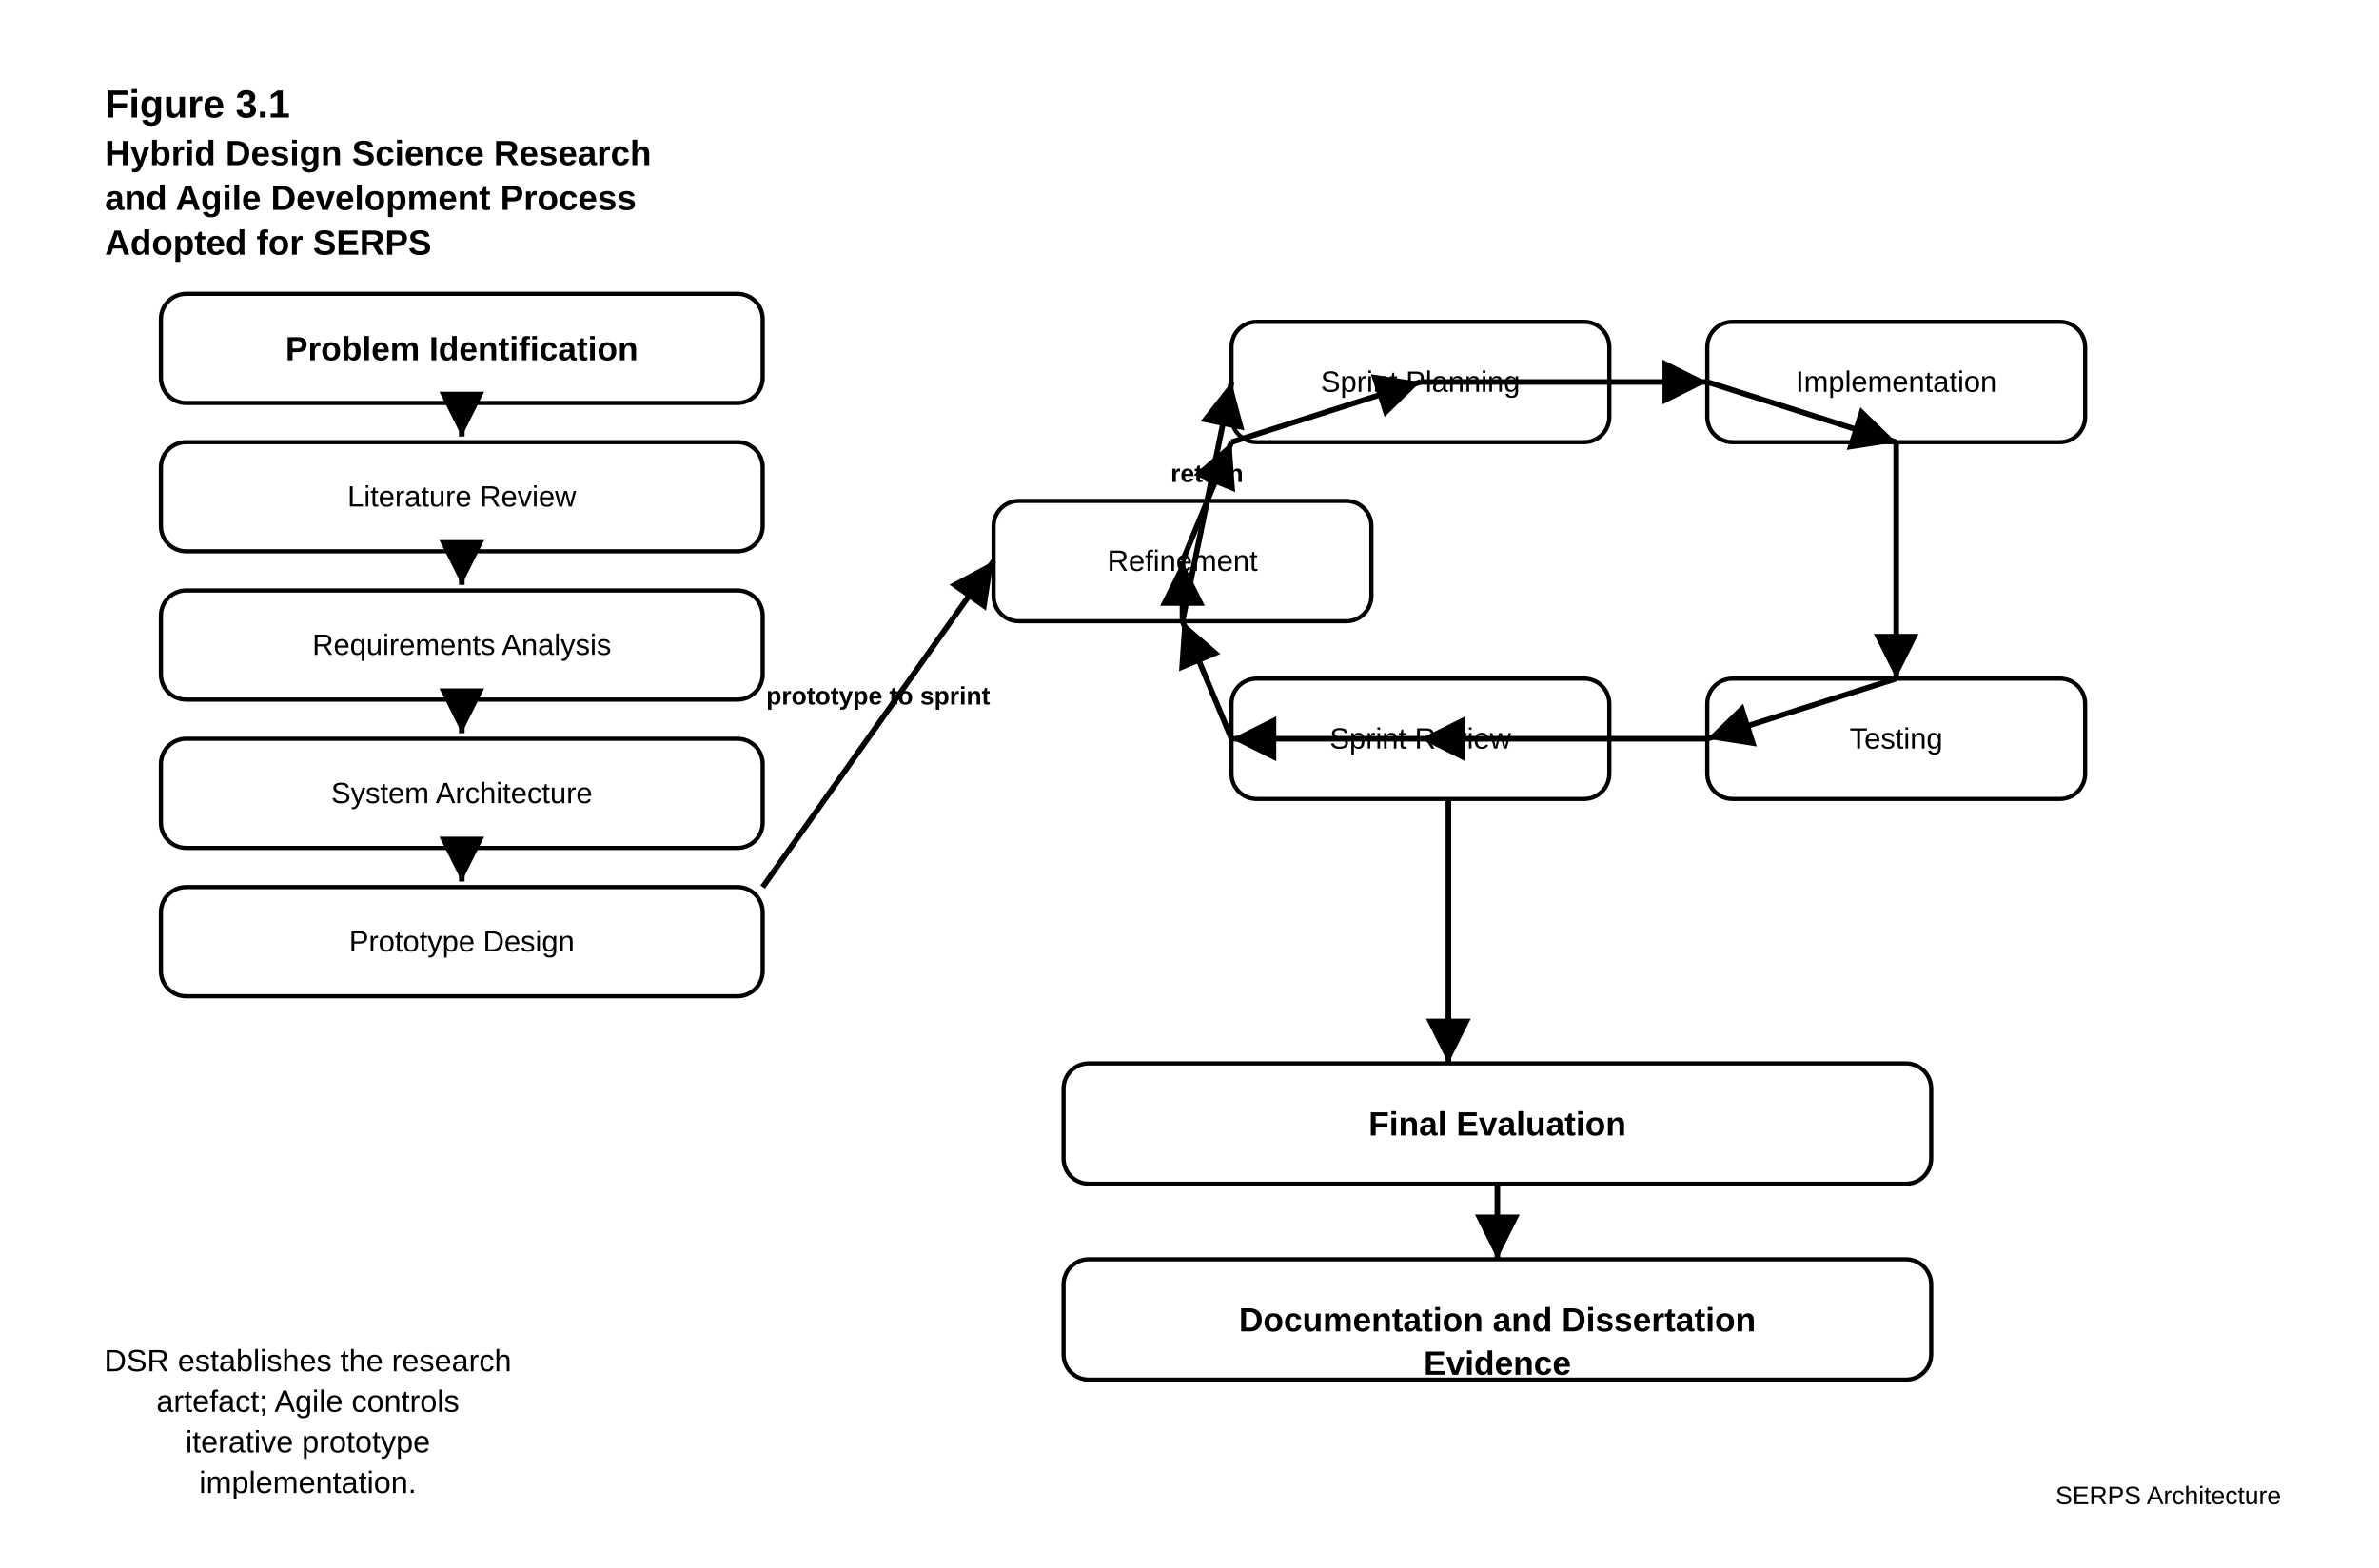
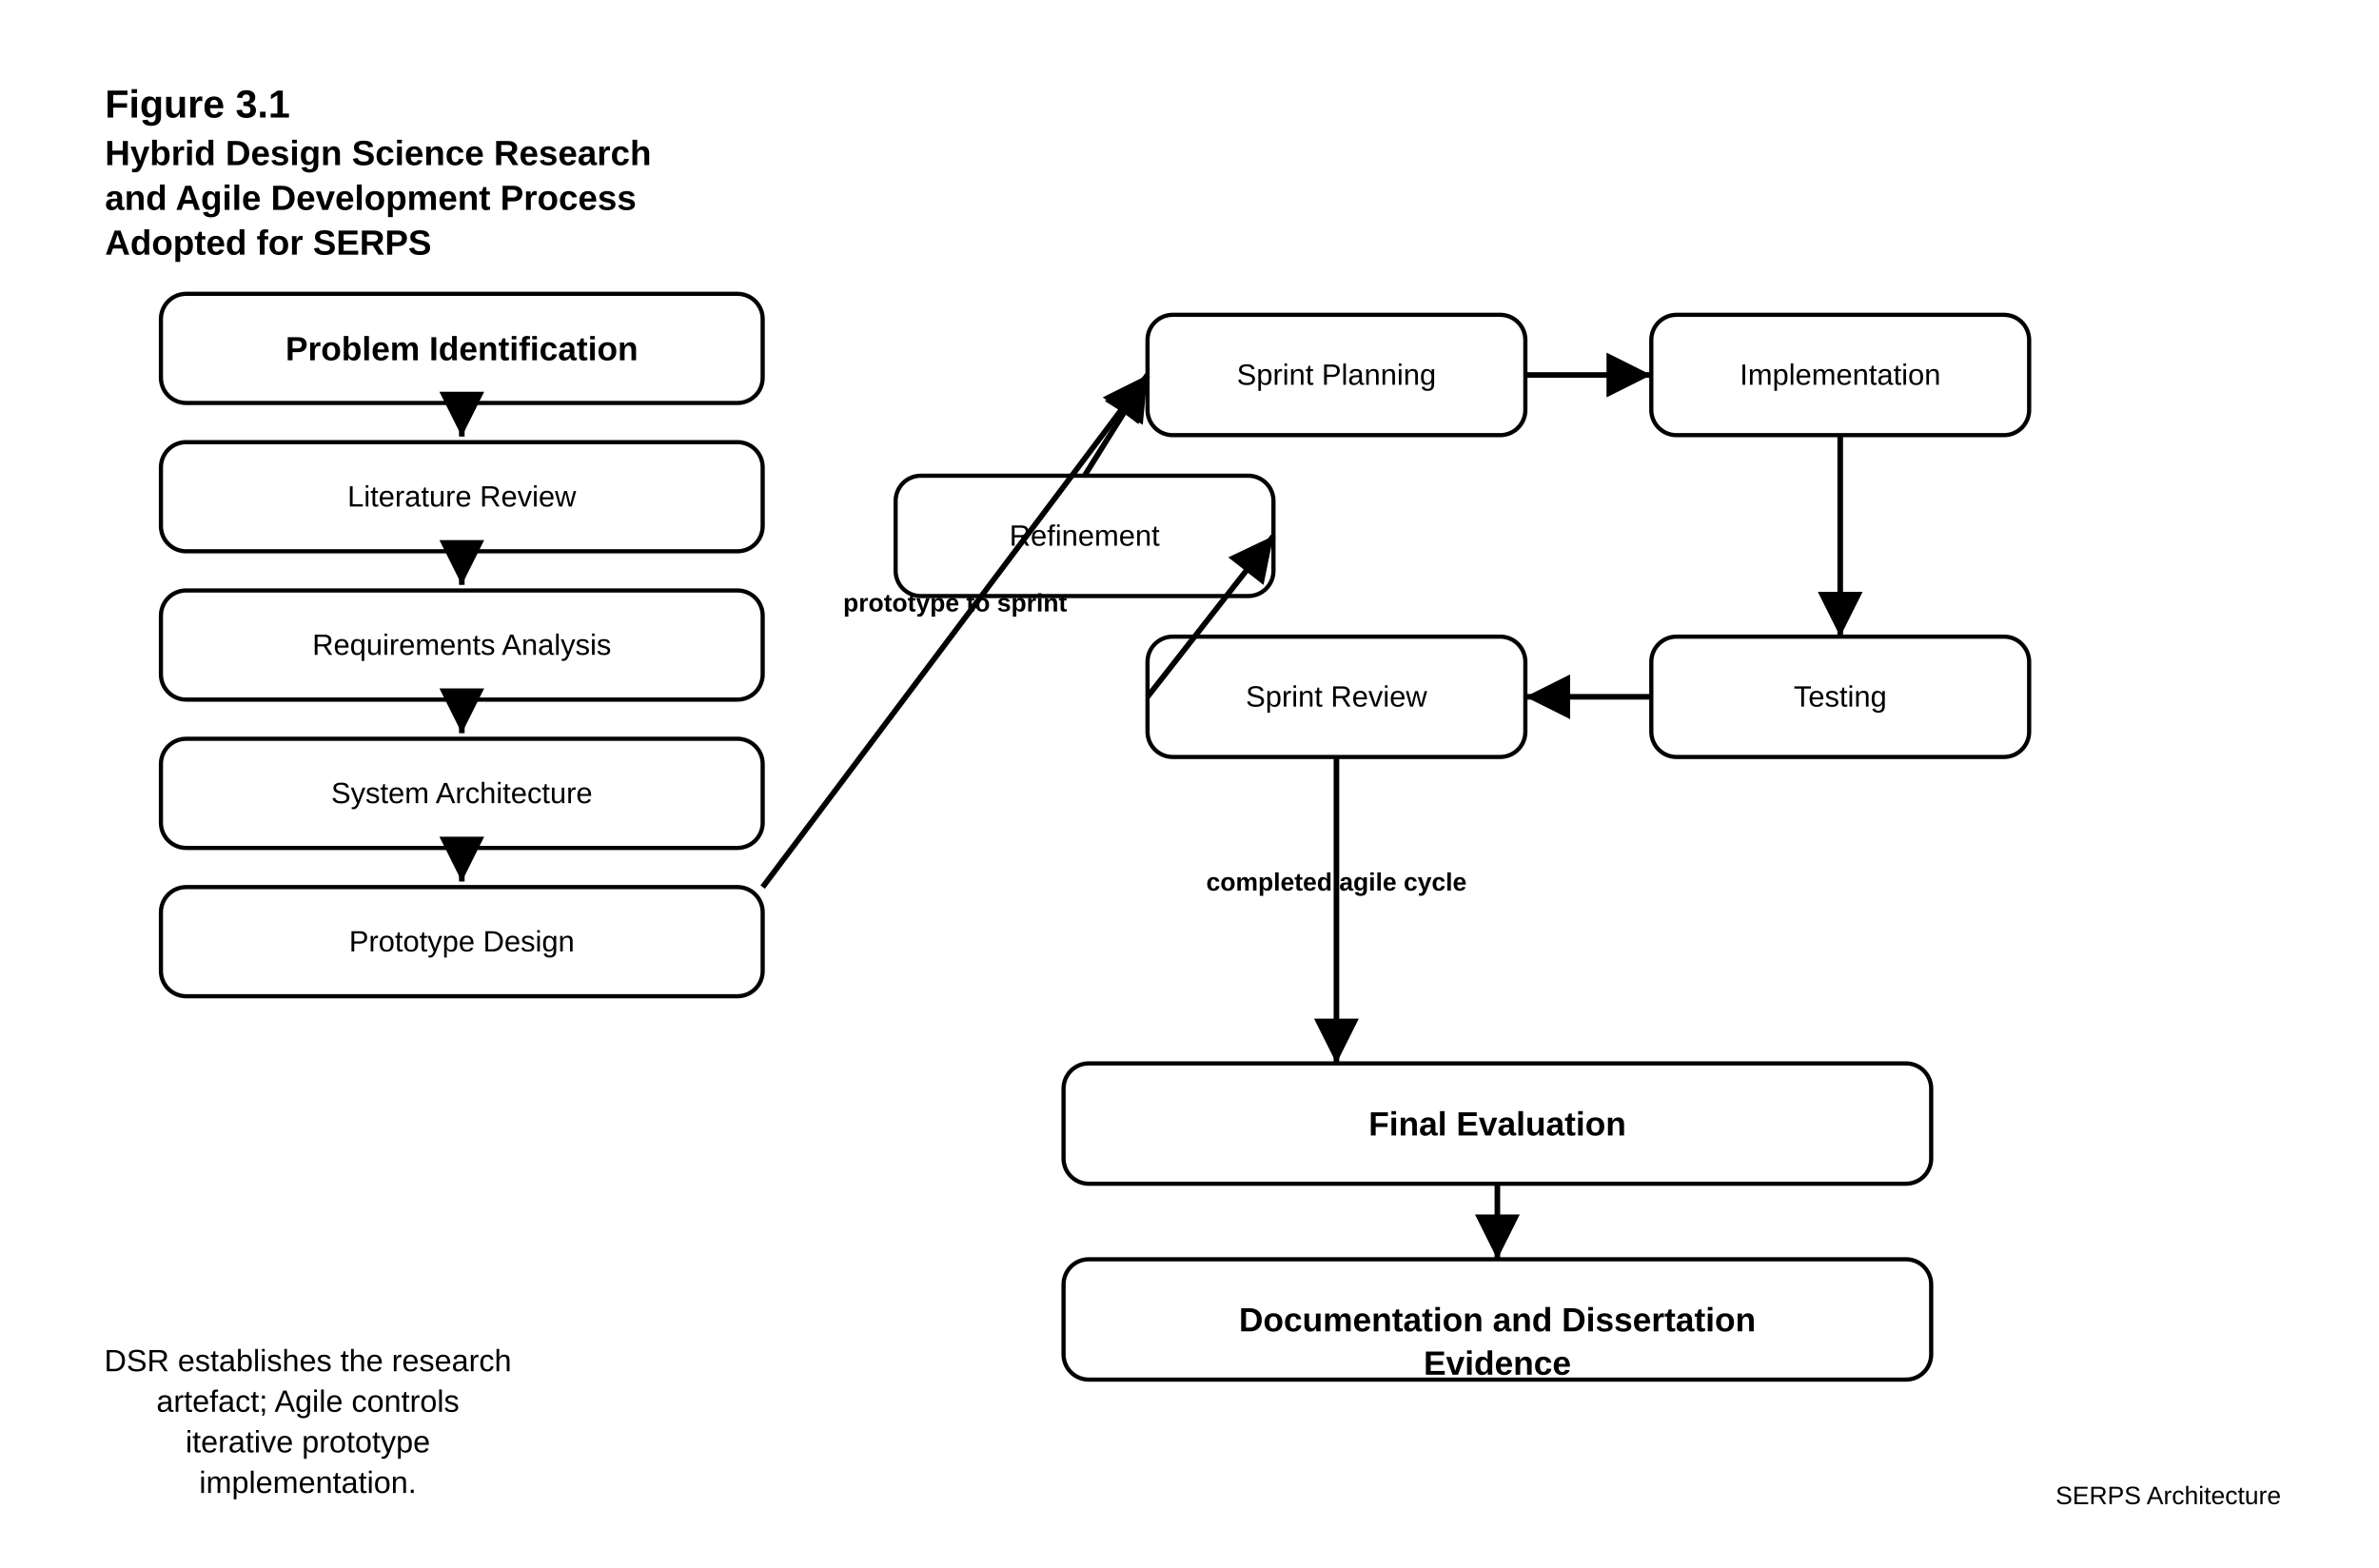
<svg xmlns="http://www.w3.org/2000/svg" width="1700" height="1120" viewBox="0 0 1700 1120">
  <defs>
    <marker id="arrow" markerWidth="12" markerHeight="12" refX="10" refY="6" orient="auto" markerUnits="strokeWidth">
      <path d="M2,2 L10,6 L2,10 z" fill="#000000" />
    </marker>
    <filter id="shadow" x="-20%" y="-20%" width="140%" height="140%">
      <feDropShadow dx="3" dy="5" stdDeviation="4" flood-color="#9AB2BD" flood-opacity="0.45" />
    </filter>
  </defs>
  <text x="75.0" y="84.0" text-anchor="start" font-family="Segoe UI, Arial, sans-serif" font-size="28" font-weight="700" fill="#000000">Figure 3.1</text>
  <text x="75.0" y="118.0" text-anchor="start" font-family="Segoe UI, Arial, sans-serif" font-size="25" font-weight="700" fill="#000000">Hybrid Design Science Research</text>
  <text x="75.0" y="150.0" text-anchor="start" font-family="Segoe UI, Arial, sans-serif" font-size="25" font-weight="700" fill="#000000">and Agile Development Process</text>
  <text x="75.0" y="182.0" text-anchor="start" font-family="Segoe UI, Arial, sans-serif" font-size="25" font-weight="700" fill="#000000">Adopted for SERPS</text>
  <rect x="115" y="210" width="430" height="78" rx="18" fill="none" stroke="#000000" stroke-width="3" />
  <text x="330.0" y="257.5" text-anchor="middle" font-family="Segoe UI, Arial, sans-serif" font-size="24" font-weight="700" fill="#000000">Problem Identification</text>
  <rect x="115" y="316" width="430" height="78" rx="18" fill="none" stroke="#000000" stroke-width="3" />
  <text x="330.0" y="362.0" text-anchor="middle" font-family="Segoe UI, Arial, sans-serif" font-size="21" font-weight="500" fill="#000000">Literature Review</text>
  <line x1="330.0" y1="291" x2="330.0" y2="312" stroke="#000000" stroke-width="4" marker-end="url(#arrow)" />
  <rect x="115" y="422" width="430" height="78" rx="18" fill="none" stroke="#000000" stroke-width="3" />
  <text x="330.0" y="468.0" text-anchor="middle" font-family="Segoe UI, Arial, sans-serif" font-size="21" font-weight="500" fill="#000000">Requirements Analysis</text>
  <line x1="330.0" y1="397" x2="330.0" y2="418" stroke="#000000" stroke-width="4" marker-end="url(#arrow)" />
  <rect x="115" y="528" width="430" height="78" rx="18" fill="none" stroke="#000000" stroke-width="3" />
  <text x="330.0" y="574.0" text-anchor="middle" font-family="Segoe UI, Arial, sans-serif" font-size="21" font-weight="500" fill="#000000">System Architecture</text>
  <line x1="330.0" y1="503" x2="330.0" y2="524" stroke="#000000" stroke-width="4" marker-end="url(#arrow)" />
  <rect x="115" y="634" width="430" height="78" rx="18" fill="none" stroke="#000000" stroke-width="3" />
  <text x="330.0" y="680.0" text-anchor="middle" font-family="Segoe UI, Arial, sans-serif" font-size="21" font-weight="500" fill="#000000">Prototype Design</text>
  <line x1="330.0" y1="609" x2="330.0" y2="630" stroke="#000000" stroke-width="4" marker-end="url(#arrow)" />
-   <rect x="880" y="230" width="270" height="86" rx="18" fill="none" stroke="#000000" stroke-width="3" />
-   <text x="1015.0" y="280.0" text-anchor="middle" font-family="Segoe UI, Arial, sans-serif" font-size="21" font-weight="500" fill="#000000">Sprint Planning</text>
-   <rect x="1220" y="230" width="270" height="86" rx="18" fill="none" stroke="#000000" stroke-width="3" />
-   <text x="1355.0" y="280.0" text-anchor="middle" font-family="Segoe UI, Arial, sans-serif" font-size="21" font-weight="500" fill="#000000">Implementation</text>
-   <rect x="1220" y="485" width="270" height="86" rx="18" fill="none" stroke="#000000" stroke-width="3" />
-   <text x="1355.0" y="535.0" text-anchor="middle" font-family="Segoe UI, Arial, sans-serif" font-size="21" font-weight="500" fill="#000000">Testing</text>
-   <rect x="880" y="485" width="270" height="86" rx="18" fill="none" stroke="#000000" stroke-width="3" />
-   <text x="1015.0" y="535.0" text-anchor="middle" font-family="Segoe UI, Arial, sans-serif" font-size="21" font-weight="500" fill="#000000">Sprint Review</text>
-   <rect x="710" y="358" width="270" height="86" rx="18" fill="none" stroke="#000000" stroke-width="3" />
-   <text x="845.0" y="408.0" text-anchor="middle" font-family="Segoe UI, Arial, sans-serif" font-size="21" font-weight="500" fill="#000000">Refinement</text>
-   <line x1="1015" y1="273" x2="1220" y2="273" stroke="#000000" stroke-width="4" marker-end="url(#arrow)" />
-   <line x1="1220" y1="273" x2="1355" y2="316" stroke="#000000" stroke-width="4" marker-end="url(#arrow)" />
-   <line x1="1355" y1="316" x2="1355" y2="485" stroke="#000000" stroke-width="4" marker-end="url(#arrow)" />
-   <line x1="1355" y1="485" x2="1220" y2="528" stroke="#000000" stroke-width="4" marker-end="url(#arrow)" />
-   <line x1="1220" y1="528" x2="1015" y2="528" stroke="#000000" stroke-width="4" marker-end="url(#arrow)" />
-   <line x1="1015" y1="528" x2="880" y2="528" stroke="#000000" stroke-width="4" marker-end="url(#arrow)" />
-   <line x1="880" y1="528" x2="845" y2="444" stroke="#000000" stroke-width="4" marker-end="url(#arrow)" />
-   <line x1="845" y1="444" x2="845" y2="401" stroke="#000000" stroke-width="4" marker-end="url(#arrow)" />
-   <line x1="845" y1="401" x2="880" y2="316" stroke="#000000" stroke-width="4" marker-end="url(#arrow)" />
-   <line x1="880" y1="316" x2="1015" y2="273" stroke="#000000" stroke-width="4" marker-end="url(#arrow)" />
-   <line x1="545" y1="634" x2="710" y2="401" stroke="#000000" stroke-width="4" marker-end="url(#arrow)" />
-   <text x="627.5" y="503.5" text-anchor="middle" font-family="Segoe UI, Arial, sans-serif" font-size="18" font-weight="600" fill="#000000">prototype to sprint</text>
-   <line x1="845" y1="444" x2="880" y2="273" stroke="#000000" stroke-width="4" marker-end="url(#arrow)" />
-   <text x="862.5" y="344.5" text-anchor="middle" font-family="Segoe UI, Arial, sans-serif" font-size="18" font-weight="600" fill="#000000">return</text>
+   <rect x="820" y="225" width="270" height="86" rx="18" fill="none" stroke="#000000" stroke-width="3" />
+   <text x="955.0" y="275.0" text-anchor="middle" font-family="Segoe UI, Arial, sans-serif" font-size="21" font-weight="500" fill="#000000">Sprint Planning</text>
+   <rect x="1180" y="225" width="270" height="86" rx="18" fill="none" stroke="#000000" stroke-width="3" />
+   <text x="1315.0" y="275.0" text-anchor="middle" font-family="Segoe UI, Arial, sans-serif" font-size="21" font-weight="500" fill="#000000">Implementation</text>
+   <rect x="1180" y="455" width="270" height="86" rx="18" fill="none" stroke="#000000" stroke-width="3" />
+   <text x="1315.0" y="505.0" text-anchor="middle" font-family="Segoe UI, Arial, sans-serif" font-size="21" font-weight="500" fill="#000000">Testing</text>
+   <rect x="820" y="455" width="270" height="86" rx="18" fill="none" stroke="#000000" stroke-width="3" />
+   <text x="955.0" y="505.0" text-anchor="middle" font-family="Segoe UI, Arial, sans-serif" font-size="21" font-weight="500" fill="#000000">Sprint Review</text>
+   <rect x="640" y="340" width="270" height="86" rx="18" fill="none" stroke="#000000" stroke-width="3" />
+   <text x="775.0" y="390.0" text-anchor="middle" font-family="Segoe UI, Arial, sans-serif" font-size="21" font-weight="500" fill="#000000">Refinement</text>
+   <line x1="545" y1="634" x2="820" y2="268" stroke="#000000" stroke-width="4" marker-end="url(#arrow)" />
+   <text x="682.5" y="437.0" text-anchor="middle" font-family="Segoe UI, Arial, sans-serif" font-size="18" font-weight="600" fill="#000000">prototype to sprint</text>
+   <line x1="1090" y1="268" x2="1180" y2="268" stroke="#000000" stroke-width="4" marker-end="url(#arrow)" />
+   <line x1="1315" y1="311" x2="1315" y2="455" stroke="#000000" stroke-width="4" marker-end="url(#arrow)" />
+   <line x1="1180" y1="498" x2="1090" y2="498" stroke="#000000" stroke-width="4" marker-end="url(#arrow)" />
+   <line x1="820" y1="498" x2="910" y2="383" stroke="#000000" stroke-width="4" marker-end="url(#arrow)" />
+   <line x1="775" y1="340" x2="820" y2="268" stroke="#000000" stroke-width="4" marker-end="url(#arrow)" />
  <rect x="760" y="760" width="620" height="86" rx="18" fill="none" stroke="#000000" stroke-width="3" />
  <text x="1070.0" y="811.5" text-anchor="middle" font-family="Segoe UI, Arial, sans-serif" font-size="24" font-weight="700" fill="#000000">Final Evaluation</text>
  <rect x="760" y="900" width="620" height="86" rx="18" fill="none" stroke="#000000" stroke-width="3" />
  <text x="1070.0" y="951.5" text-anchor="middle" font-family="Segoe UI, Arial, sans-serif" font-size="24" font-weight="700" fill="#000000">Documentation and Dissertation</text>
  <text x="1070.0" y="982.5" text-anchor="middle" font-family="Segoe UI, Arial, sans-serif" font-size="24" font-weight="700" fill="#000000">Evidence</text>
-   <line x1="1035" y1="571" x2="1035" y2="760" stroke="#000000" stroke-width="4" marker-end="url(#arrow)" />
+   <line x1="955" y1="541" x2="955" y2="760" stroke="#000000" stroke-width="4" marker-end="url(#arrow)" />
+   <text x="955.0" y="636.5" text-anchor="middle" font-family="Segoe UI, Arial, sans-serif" font-size="18" font-weight="600" fill="#000000">completed agile cycle</text>
  <line x1="1070" y1="846" x2="1070" y2="900" stroke="#000000" stroke-width="4" marker-end="url(#arrow)" />
  <text x="220.0" y="980.0" text-anchor="middle" font-family="Segoe UI, Arial, sans-serif" font-size="22" font-weight="500" fill="#000000">DSR establishes the research</text>
  <text x="220.0" y="1009.0" text-anchor="middle" font-family="Segoe UI, Arial, sans-serif" font-size="22" font-weight="500" fill="#000000">artefact; Agile controls</text>
  <text x="220.0" y="1038.0" text-anchor="middle" font-family="Segoe UI, Arial, sans-serif" font-size="22" font-weight="500" fill="#000000">iterative prototype</text>
  <text x="220.0" y="1067.0" text-anchor="middle" font-family="Segoe UI, Arial, sans-serif" font-size="22" font-weight="500" fill="#000000">implementation.</text>
  <text x="1630.0" y="1075.0" text-anchor="end" font-family="Segoe UI, Arial, sans-serif" font-size="18" font-weight="500" fill="#000000">SERPS Architecture</text>
</svg>
